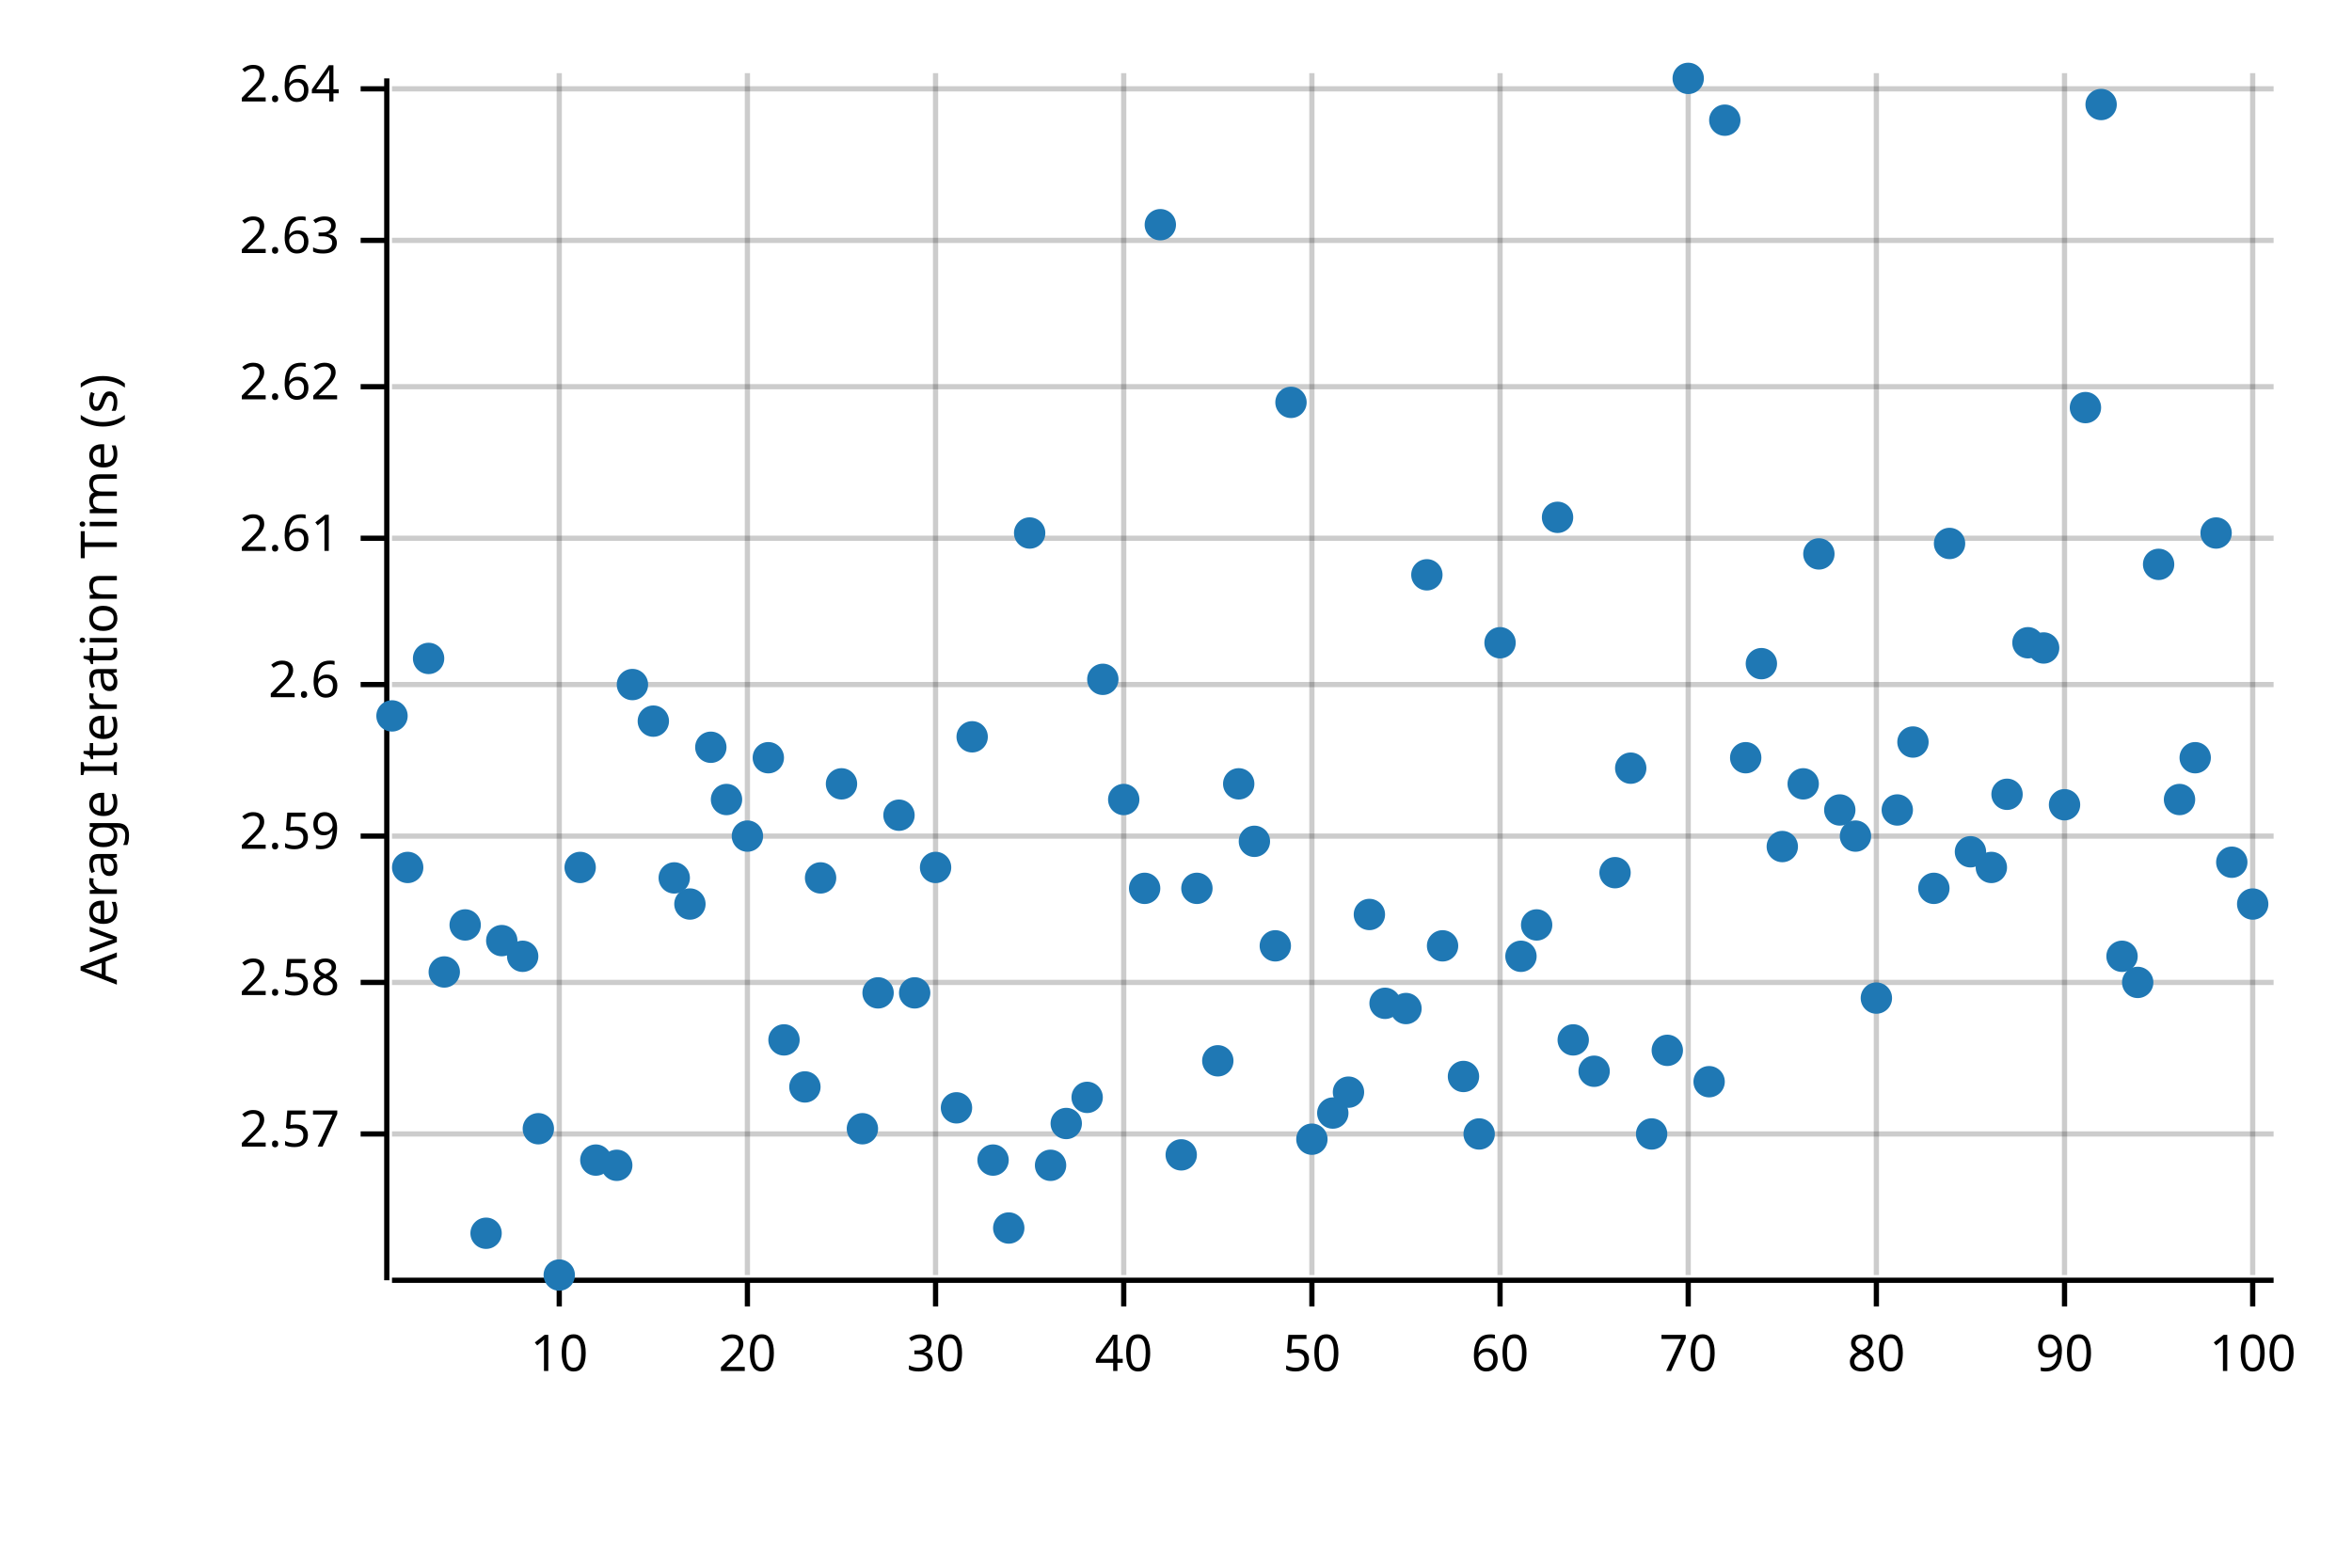
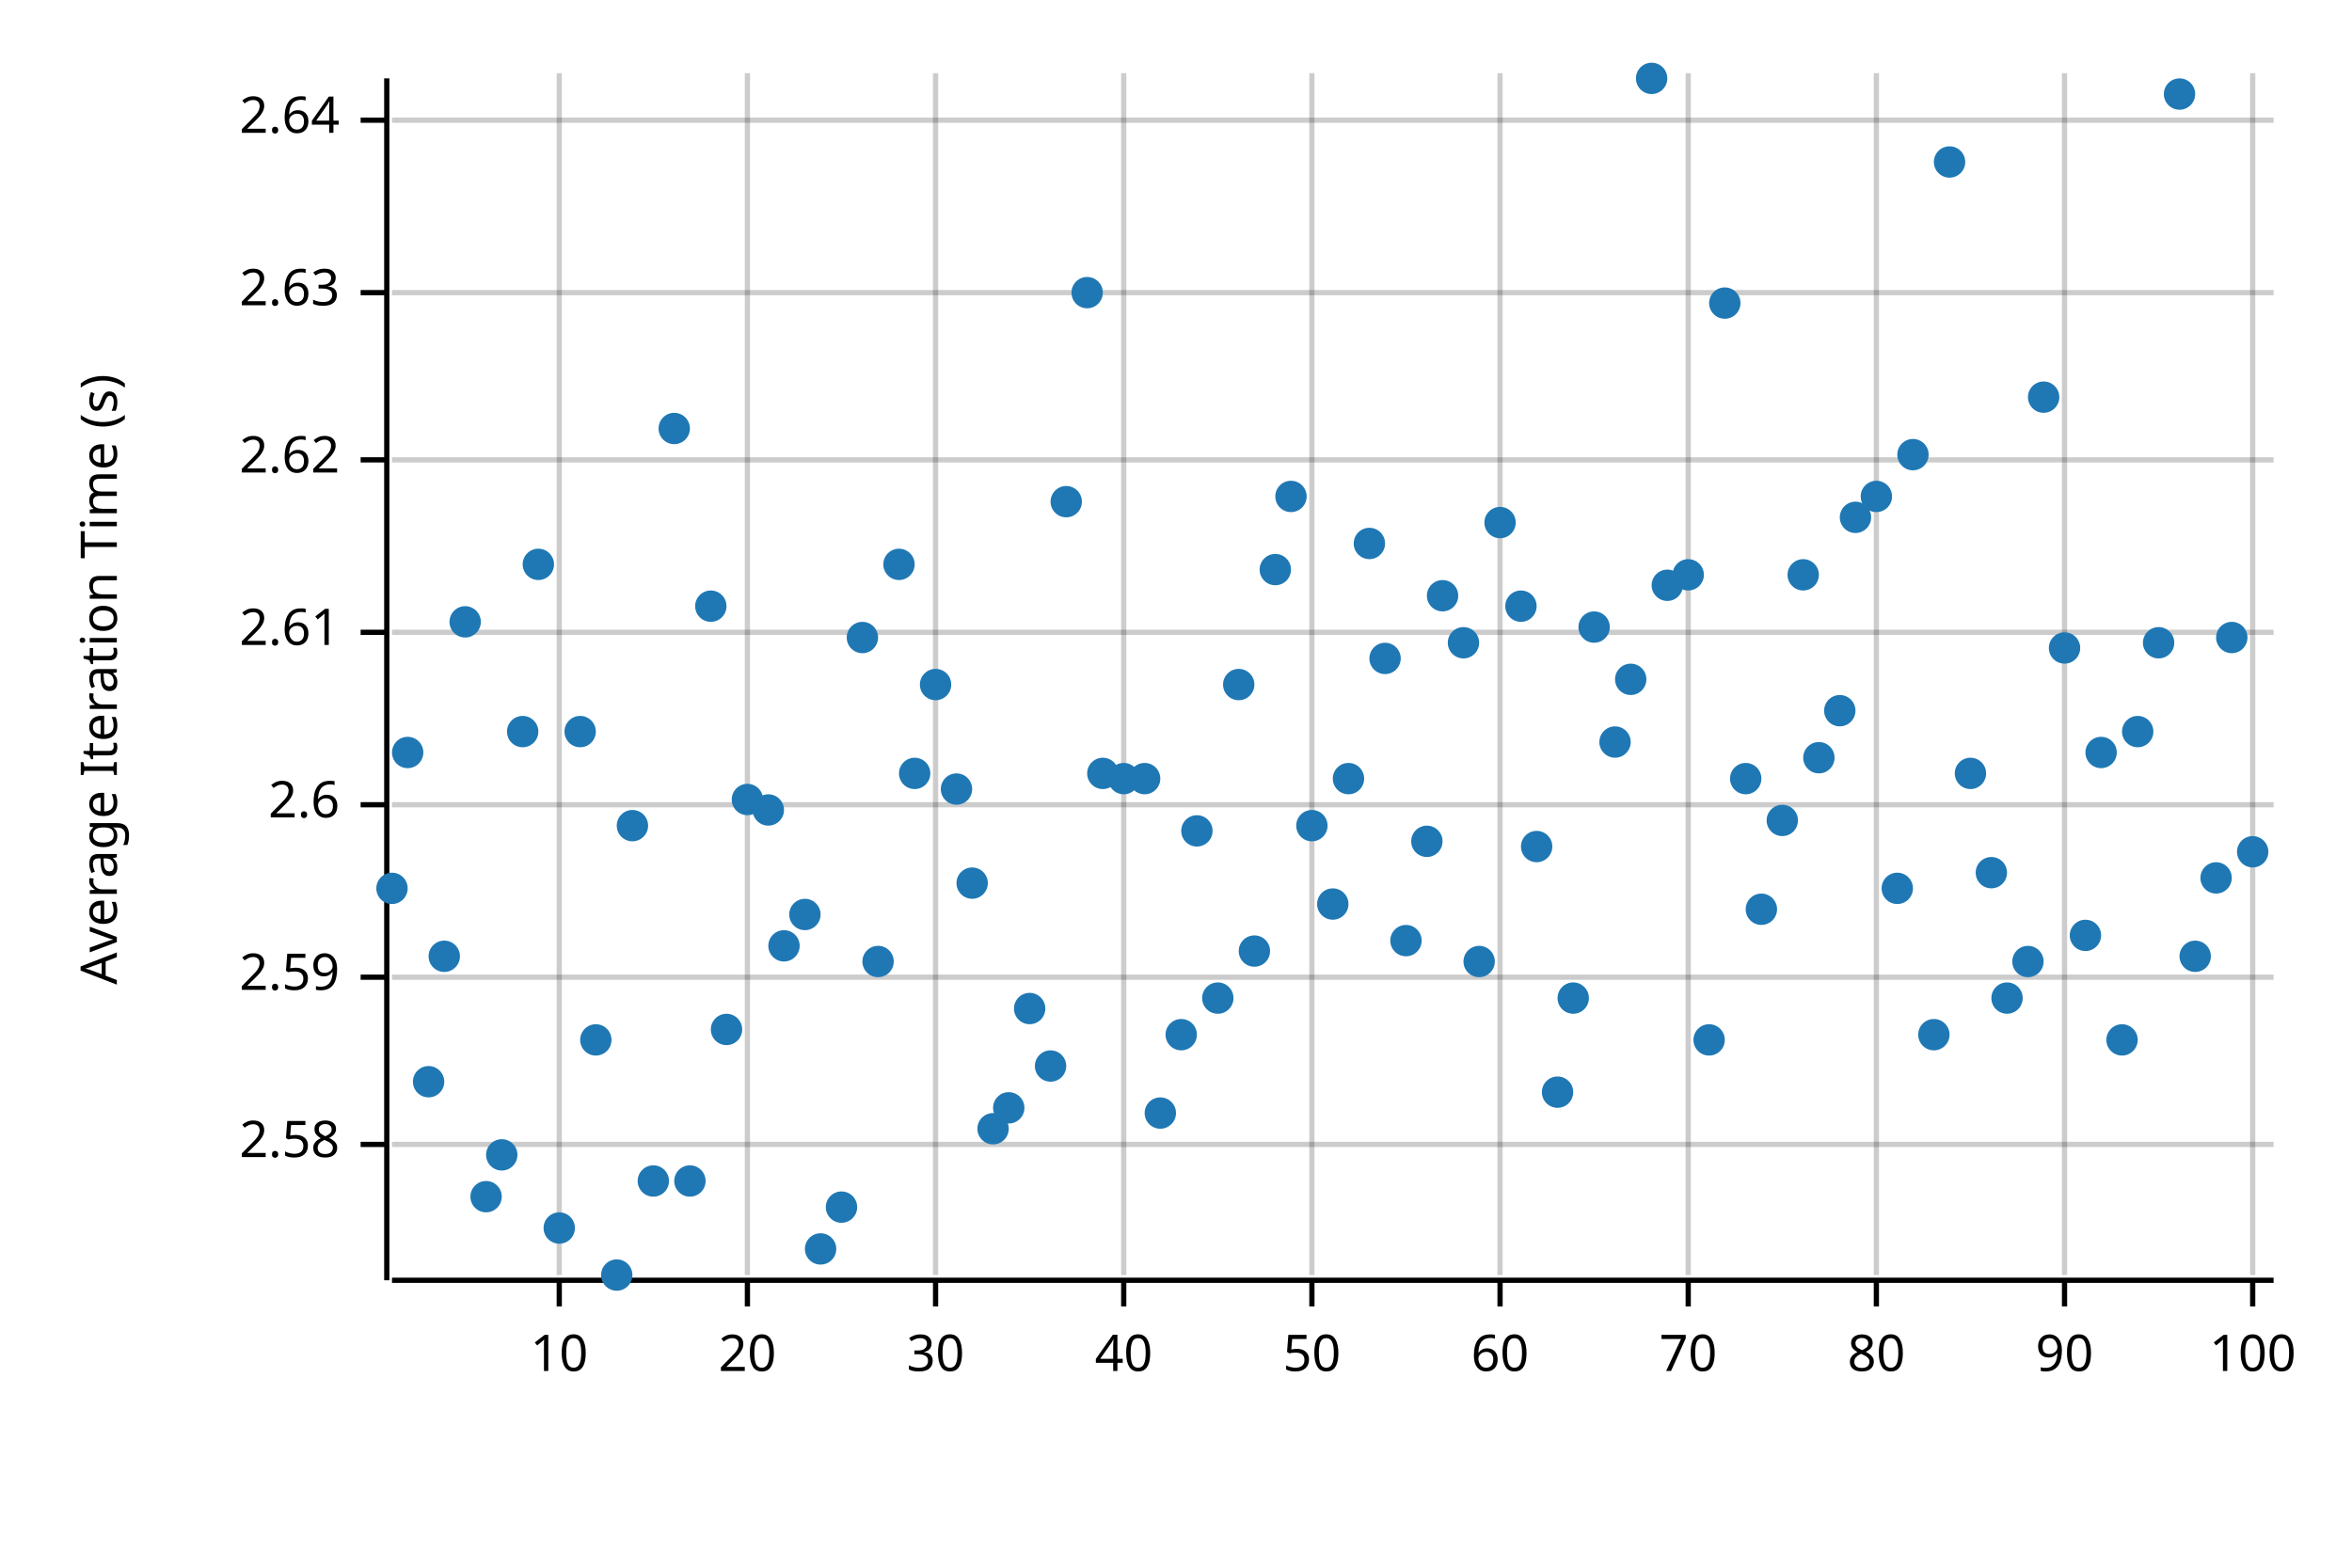
<svg xmlns="http://www.w3.org/2000/svg" width="450" height="300" viewBox="0 0 450 300">
  <text x="15" y="130" dy="0.76em" text-anchor="middle" font-family="sans-serif" font-size="9.677" opacity="1" fill="#000000" transform="rotate(270, 15, 130)">
Average Iteration Time (s)
</text>
  <line opacity="0.2" stroke="#000000" stroke-width="1" x1="107" y1="244" x2="107" y2="14" />
  <line opacity="0.2" stroke="#000000" stroke-width="1" x1="143" y1="244" x2="143" y2="14" />
  <line opacity="0.2" stroke="#000000" stroke-width="1" x1="179" y1="244" x2="179" y2="14" />
  <line opacity="0.2" stroke="#000000" stroke-width="1" x1="215" y1="244" x2="215" y2="14" />
  <line opacity="0.2" stroke="#000000" stroke-width="1" x1="251" y1="244" x2="251" y2="14" />
  <line opacity="0.2" stroke="#000000" stroke-width="1" x1="287" y1="244" x2="287" y2="14" />
  <line opacity="0.2" stroke="#000000" stroke-width="1" x1="323" y1="244" x2="323" y2="14" />
  <line opacity="0.2" stroke="#000000" stroke-width="1" x1="359" y1="244" x2="359" y2="14" />
  <line opacity="0.2" stroke="#000000" stroke-width="1" x1="395" y1="244" x2="395" y2="14" />
  <line opacity="0.2" stroke="#000000" stroke-width="1" x1="431" y1="244" x2="431" y2="14" />
-   <line opacity="0.2" stroke="#000000" stroke-width="1" x1="75" y1="217" x2="435" y2="217" />
-   <line opacity="0.2" stroke="#000000" stroke-width="1" x1="75" y1="188" x2="435" y2="188" />
-   <line opacity="0.2" stroke="#000000" stroke-width="1" x1="75" y1="160" x2="435" y2="160" />
-   <line opacity="0.2" stroke="#000000" stroke-width="1" x1="75" y1="131" x2="435" y2="131" />
-   <line opacity="0.2" stroke="#000000" stroke-width="1" x1="75" y1="103" x2="435" y2="103" />
-   <line opacity="0.2" stroke="#000000" stroke-width="1" x1="75" y1="74" x2="435" y2="74" />
-   <line opacity="0.2" stroke="#000000" stroke-width="1" x1="75" y1="46" x2="435" y2="46" />
-   <line opacity="0.2" stroke="#000000" stroke-width="1" x1="75" y1="17" x2="435" y2="17" />
+   <line opacity="0.2" stroke="#000000" stroke-width="1" x1="75" y1="219" x2="435" y2="219" />
+   <line opacity="0.2" stroke="#000000" stroke-width="1" x1="75" y1="187" x2="435" y2="187" />
+   <line opacity="0.2" stroke="#000000" stroke-width="1" x1="75" y1="154" x2="435" y2="154" />
+   <line opacity="0.2" stroke="#000000" stroke-width="1" x1="75" y1="121" x2="435" y2="121" />
+   <line opacity="0.2" stroke="#000000" stroke-width="1" x1="75" y1="88" x2="435" y2="88" />
+   <line opacity="0.2" stroke="#000000" stroke-width="1" x1="75" y1="56" x2="435" y2="56" />
+   <line opacity="0.2" stroke="#000000" stroke-width="1" x1="75" y1="23" x2="435" y2="23" />
  <polyline fill="none" opacity="1" stroke="#000000" stroke-width="1" points="74,15 74,245 " />
-   <text x="65" y="217" dy="0.5ex" text-anchor="end" font-family="sans-serif" font-size="9.677" opacity="1" fill="#000000">
- 2.57
- </text>
-   <polyline fill="none" opacity="1" stroke="#000000" stroke-width="1" points="69,217 74,217 " />
-   <text x="65" y="188" dy="0.5ex" text-anchor="end" font-family="sans-serif" font-size="9.677" opacity="1" fill="#000000">
+   <text x="65" y="219" dy="0.5ex" text-anchor="end" font-family="sans-serif" font-size="9.677" opacity="1" fill="#000000">
2.58
</text>
-   <polyline fill="none" opacity="1" stroke="#000000" stroke-width="1" points="69,188 74,188 " />
-   <text x="65" y="160" dy="0.5ex" text-anchor="end" font-family="sans-serif" font-size="9.677" opacity="1" fill="#000000">
+   <polyline fill="none" opacity="1" stroke="#000000" stroke-width="1" points="69,219 74,219 " />
+   <text x="65" y="187" dy="0.5ex" text-anchor="end" font-family="sans-serif" font-size="9.677" opacity="1" fill="#000000">
2.59
</text>
-   <polyline fill="none" opacity="1" stroke="#000000" stroke-width="1" points="69,160 74,160 " />
-   <text x="65" y="131" dy="0.5ex" text-anchor="end" font-family="sans-serif" font-size="9.677" opacity="1" fill="#000000">
+   <polyline fill="none" opacity="1" stroke="#000000" stroke-width="1" points="69,187 74,187 " />
+   <text x="65" y="154" dy="0.5ex" text-anchor="end" font-family="sans-serif" font-size="9.677" opacity="1" fill="#000000">
2.6
</text>
-   <polyline fill="none" opacity="1" stroke="#000000" stroke-width="1" points="69,131 74,131 " />
-   <text x="65" y="103" dy="0.5ex" text-anchor="end" font-family="sans-serif" font-size="9.677" opacity="1" fill="#000000">
+   <polyline fill="none" opacity="1" stroke="#000000" stroke-width="1" points="69,154 74,154 " />
+   <text x="65" y="121" dy="0.5ex" text-anchor="end" font-family="sans-serif" font-size="9.677" opacity="1" fill="#000000">
2.61
</text>
-   <polyline fill="none" opacity="1" stroke="#000000" stroke-width="1" points="69,103 74,103 " />
-   <text x="65" y="74" dy="0.5ex" text-anchor="end" font-family="sans-serif" font-size="9.677" opacity="1" fill="#000000">
+   <polyline fill="none" opacity="1" stroke="#000000" stroke-width="1" points="69,121 74,121 " />
+   <text x="65" y="88" dy="0.5ex" text-anchor="end" font-family="sans-serif" font-size="9.677" opacity="1" fill="#000000">
2.62
</text>
-   <polyline fill="none" opacity="1" stroke="#000000" stroke-width="1" points="69,74 74,74 " />
-   <text x="65" y="46" dy="0.5ex" text-anchor="end" font-family="sans-serif" font-size="9.677" opacity="1" fill="#000000">
+   <polyline fill="none" opacity="1" stroke="#000000" stroke-width="1" points="69,88 74,88 " />
+   <text x="65" y="56" dy="0.5ex" text-anchor="end" font-family="sans-serif" font-size="9.677" opacity="1" fill="#000000">
2.63
</text>
-   <polyline fill="none" opacity="1" stroke="#000000" stroke-width="1" points="69,46 74,46 " />
-   <text x="65" y="17" dy="0.5ex" text-anchor="end" font-family="sans-serif" font-size="9.677" opacity="1" fill="#000000">
+   <polyline fill="none" opacity="1" stroke="#000000" stroke-width="1" points="69,56 74,56 " />
+   <text x="65" y="23" dy="0.5ex" text-anchor="end" font-family="sans-serif" font-size="9.677" opacity="1" fill="#000000">
2.64
</text>
-   <polyline fill="none" opacity="1" stroke="#000000" stroke-width="1" points="69,17 74,17 " />
+   <polyline fill="none" opacity="1" stroke="#000000" stroke-width="1" points="69,23 74,23 " />
  <polyline fill="none" opacity="1" stroke="#000000" stroke-width="1" points="75,245 435,245 " />
  <text x="107" y="255" dy="0.76em" text-anchor="middle" font-family="sans-serif" font-size="9.677" opacity="1" fill="#000000">
10
</text>
  <polyline fill="none" opacity="1" stroke="#000000" stroke-width="1" points="107,245 107,250 " />
  <text x="143" y="255" dy="0.76em" text-anchor="middle" font-family="sans-serif" font-size="9.677" opacity="1" fill="#000000">
20
</text>
  <polyline fill="none" opacity="1" stroke="#000000" stroke-width="1" points="143,245 143,250 " />
  <text x="179" y="255" dy="0.76em" text-anchor="middle" font-family="sans-serif" font-size="9.677" opacity="1" fill="#000000">
30
</text>
  <polyline fill="none" opacity="1" stroke="#000000" stroke-width="1" points="179,245 179,250 " />
  <text x="215" y="255" dy="0.76em" text-anchor="middle" font-family="sans-serif" font-size="9.677" opacity="1" fill="#000000">
40
</text>
  <polyline fill="none" opacity="1" stroke="#000000" stroke-width="1" points="215,245 215,250 " />
  <text x="251" y="255" dy="0.76em" text-anchor="middle" font-family="sans-serif" font-size="9.677" opacity="1" fill="#000000">
50
</text>
  <polyline fill="none" opacity="1" stroke="#000000" stroke-width="1" points="251,245 251,250 " />
  <text x="287" y="255" dy="0.76em" text-anchor="middle" font-family="sans-serif" font-size="9.677" opacity="1" fill="#000000">
60
</text>
  <polyline fill="none" opacity="1" stroke="#000000" stroke-width="1" points="287,245 287,250 " />
  <text x="323" y="255" dy="0.76em" text-anchor="middle" font-family="sans-serif" font-size="9.677" opacity="1" fill="#000000">
70
</text>
  <polyline fill="none" opacity="1" stroke="#000000" stroke-width="1" points="323,245 323,250 " />
  <text x="359" y="255" dy="0.76em" text-anchor="middle" font-family="sans-serif" font-size="9.677" opacity="1" fill="#000000">
80
</text>
  <polyline fill="none" opacity="1" stroke="#000000" stroke-width="1" points="359,245 359,250 " />
  <text x="395" y="255" dy="0.76em" text-anchor="middle" font-family="sans-serif" font-size="9.677" opacity="1" fill="#000000">
90
</text>
  <polyline fill="none" opacity="1" stroke="#000000" stroke-width="1" points="395,245 395,250 " />
  <text x="431" y="255" dy="0.76em" text-anchor="middle" font-family="sans-serif" font-size="9.677" opacity="1" fill="#000000">
100
</text>
  <polyline fill="none" opacity="1" stroke="#000000" stroke-width="1" points="431,245 431,250 " />
-   <circle cx="75" cy="137" r="3" opacity="1" fill="#1F78B4" stroke="none" stroke-width="1" />
-   <circle cx="78" cy="166" r="3" opacity="1" fill="#1F78B4" stroke="none" stroke-width="1" />
-   <circle cx="82" cy="126" r="3" opacity="1" fill="#1F78B4" stroke="none" stroke-width="1" />
-   <circle cx="85" cy="186" r="3" opacity="1" fill="#1F78B4" stroke="none" stroke-width="1" />
-   <circle cx="89" cy="177" r="3" opacity="1" fill="#1F78B4" stroke="none" stroke-width="1" />
-   <circle cx="93" cy="236" r="3" opacity="1" fill="#1F78B4" stroke="none" stroke-width="1" />
-   <circle cx="96" cy="180" r="3" opacity="1" fill="#1F78B4" stroke="none" stroke-width="1" />
-   <circle cx="100" cy="183" r="3" opacity="1" fill="#1F78B4" stroke="none" stroke-width="1" />
-   <circle cx="103" cy="216" r="3" opacity="1" fill="#1F78B4" stroke="none" stroke-width="1" />
-   <circle cx="107" cy="244" r="3" opacity="1" fill="#1F78B4" stroke="none" stroke-width="1" />
-   <circle cx="111" cy="166" r="3" opacity="1" fill="#1F78B4" stroke="none" stroke-width="1" />
-   <circle cx="114" cy="222" r="3" opacity="1" fill="#1F78B4" stroke="none" stroke-width="1" />
-   <circle cx="118" cy="223" r="3" opacity="1" fill="#1F78B4" stroke="none" stroke-width="1" />
-   <circle cx="121" cy="131" r="3" opacity="1" fill="#1F78B4" stroke="none" stroke-width="1" />
-   <circle cx="125" cy="138" r="3" opacity="1" fill="#1F78B4" stroke="none" stroke-width="1" />
-   <circle cx="129" cy="168" r="3" opacity="1" fill="#1F78B4" stroke="none" stroke-width="1" />
-   <circle cx="132" cy="173" r="3" opacity="1" fill="#1F78B4" stroke="none" stroke-width="1" />
-   <circle cx="136" cy="143" r="3" opacity="1" fill="#1F78B4" stroke="none" stroke-width="1" />
-   <circle cx="139" cy="153" r="3" opacity="1" fill="#1F78B4" stroke="none" stroke-width="1" />
-   <circle cx="143" cy="160" r="3" opacity="1" fill="#1F78B4" stroke="none" stroke-width="1" />
-   <circle cx="147" cy="145" r="3" opacity="1" fill="#1F78B4" stroke="none" stroke-width="1" />
-   <circle cx="150" cy="199" r="3" opacity="1" fill="#1F78B4" stroke="none" stroke-width="1" />
-   <circle cx="154" cy="208" r="3" opacity="1" fill="#1F78B4" stroke="none" stroke-width="1" />
-   <circle cx="157" cy="168" r="3" opacity="1" fill="#1F78B4" stroke="none" stroke-width="1" />
-   <circle cx="161" cy="150" r="3" opacity="1" fill="#1F78B4" stroke="none" stroke-width="1" />
-   <circle cx="165" cy="216" r="3" opacity="1" fill="#1F78B4" stroke="none" stroke-width="1" />
-   <circle cx="168" cy="190" r="3" opacity="1" fill="#1F78B4" stroke="none" stroke-width="1" />
-   <circle cx="172" cy="156" r="3" opacity="1" fill="#1F78B4" stroke="none" stroke-width="1" />
-   <circle cx="175" cy="190" r="3" opacity="1" fill="#1F78B4" stroke="none" stroke-width="1" />
-   <circle cx="179" cy="166" r="3" opacity="1" fill="#1F78B4" stroke="none" stroke-width="1" />
-   <circle cx="183" cy="212" r="3" opacity="1" fill="#1F78B4" stroke="none" stroke-width="1" />
-   <circle cx="186" cy="141" r="3" opacity="1" fill="#1F78B4" stroke="none" stroke-width="1" />
-   <circle cx="190" cy="222" r="3" opacity="1" fill="#1F78B4" stroke="none" stroke-width="1" />
-   <circle cx="193" cy="235" r="3" opacity="1" fill="#1F78B4" stroke="none" stroke-width="1" />
-   <circle cx="197" cy="102" r="3" opacity="1" fill="#1F78B4" stroke="none" stroke-width="1" />
-   <circle cx="201" cy="223" r="3" opacity="1" fill="#1F78B4" stroke="none" stroke-width="1" />
-   <circle cx="204" cy="215" r="3" opacity="1" fill="#1F78B4" stroke="none" stroke-width="1" />
-   <circle cx="208" cy="210" r="3" opacity="1" fill="#1F78B4" stroke="none" stroke-width="1" />
-   <circle cx="211" cy="130" r="3" opacity="1" fill="#1F78B4" stroke="none" stroke-width="1" />
-   <circle cx="215" cy="153" r="3" opacity="1" fill="#1F78B4" stroke="none" stroke-width="1" />
-   <circle cx="219" cy="170" r="3" opacity="1" fill="#1F78B4" stroke="none" stroke-width="1" />
-   <circle cx="222" cy="43" r="3" opacity="1" fill="#1F78B4" stroke="none" stroke-width="1" />
-   <circle cx="226" cy="221" r="3" opacity="1" fill="#1F78B4" stroke="none" stroke-width="1" />
-   <circle cx="229" cy="170" r="3" opacity="1" fill="#1F78B4" stroke="none" stroke-width="1" />
-   <circle cx="233" cy="203" r="3" opacity="1" fill="#1F78B4" stroke="none" stroke-width="1" />
-   <circle cx="237" cy="150" r="3" opacity="1" fill="#1F78B4" stroke="none" stroke-width="1" />
-   <circle cx="240" cy="161" r="3" opacity="1" fill="#1F78B4" stroke="none" stroke-width="1" />
-   <circle cx="244" cy="181" r="3" opacity="1" fill="#1F78B4" stroke="none" stroke-width="1" />
-   <circle cx="247" cy="77" r="3" opacity="1" fill="#1F78B4" stroke="none" stroke-width="1" />
-   <circle cx="251" cy="218" r="3" opacity="1" fill="#1F78B4" stroke="none" stroke-width="1" />
-   <circle cx="255" cy="213" r="3" opacity="1" fill="#1F78B4" stroke="none" stroke-width="1" />
-   <circle cx="258" cy="209" r="3" opacity="1" fill="#1F78B4" stroke="none" stroke-width="1" />
-   <circle cx="262" cy="175" r="3" opacity="1" fill="#1F78B4" stroke="none" stroke-width="1" />
-   <circle cx="265" cy="192" r="3" opacity="1" fill="#1F78B4" stroke="none" stroke-width="1" />
-   <circle cx="269" cy="193" r="3" opacity="1" fill="#1F78B4" stroke="none" stroke-width="1" />
-   <circle cx="273" cy="110" r="3" opacity="1" fill="#1F78B4" stroke="none" stroke-width="1" />
-   <circle cx="276" cy="181" r="3" opacity="1" fill="#1F78B4" stroke="none" stroke-width="1" />
-   <circle cx="280" cy="206" r="3" opacity="1" fill="#1F78B4" stroke="none" stroke-width="1" />
-   <circle cx="283" cy="217" r="3" opacity="1" fill="#1F78B4" stroke="none" stroke-width="1" />
-   <circle cx="287" cy="123" r="3" opacity="1" fill="#1F78B4" stroke="none" stroke-width="1" />
-   <circle cx="291" cy="183" r="3" opacity="1" fill="#1F78B4" stroke="none" stroke-width="1" />
-   <circle cx="294" cy="177" r="3" opacity="1" fill="#1F78B4" stroke="none" stroke-width="1" />
-   <circle cx="298" cy="99" r="3" opacity="1" fill="#1F78B4" stroke="none" stroke-width="1" />
-   <circle cx="301" cy="199" r="3" opacity="1" fill="#1F78B4" stroke="none" stroke-width="1" />
-   <circle cx="305" cy="205" r="3" opacity="1" fill="#1F78B4" stroke="none" stroke-width="1" />
-   <circle cx="309" cy="167" r="3" opacity="1" fill="#1F78B4" stroke="none" stroke-width="1" />
-   <circle cx="312" cy="147" r="3" opacity="1" fill="#1F78B4" stroke="none" stroke-width="1" />
-   <circle cx="316" cy="217" r="3" opacity="1" fill="#1F78B4" stroke="none" stroke-width="1" />
-   <circle cx="319" cy="201" r="3" opacity="1" fill="#1F78B4" stroke="none" stroke-width="1" />
-   <circle cx="323" cy="15" r="3" opacity="1" fill="#1F78B4" stroke="none" stroke-width="1" />
-   <circle cx="327" cy="207" r="3" opacity="1" fill="#1F78B4" stroke="none" stroke-width="1" />
-   <circle cx="330" cy="23" r="3" opacity="1" fill="#1F78B4" stroke="none" stroke-width="1" />
-   <circle cx="334" cy="145" r="3" opacity="1" fill="#1F78B4" stroke="none" stroke-width="1" />
-   <circle cx="337" cy="127" r="3" opacity="1" fill="#1F78B4" stroke="none" stroke-width="1" />
-   <circle cx="341" cy="162" r="3" opacity="1" fill="#1F78B4" stroke="none" stroke-width="1" />
-   <circle cx="345" cy="150" r="3" opacity="1" fill="#1F78B4" stroke="none" stroke-width="1" />
-   <circle cx="348" cy="106" r="3" opacity="1" fill="#1F78B4" stroke="none" stroke-width="1" />
-   <circle cx="352" cy="155" r="3" opacity="1" fill="#1F78B4" stroke="none" stroke-width="1" />
-   <circle cx="355" cy="160" r="3" opacity="1" fill="#1F78B4" stroke="none" stroke-width="1" />
-   <circle cx="359" cy="191" r="3" opacity="1" fill="#1F78B4" stroke="none" stroke-width="1" />
-   <circle cx="363" cy="155" r="3" opacity="1" fill="#1F78B4" stroke="none" stroke-width="1" />
-   <circle cx="366" cy="142" r="3" opacity="1" fill="#1F78B4" stroke="none" stroke-width="1" />
-   <circle cx="370" cy="170" r="3" opacity="1" fill="#1F78B4" stroke="none" stroke-width="1" />
-   <circle cx="373" cy="104" r="3" opacity="1" fill="#1F78B4" stroke="none" stroke-width="1" />
-   <circle cx="377" cy="163" r="3" opacity="1" fill="#1F78B4" stroke="none" stroke-width="1" />
-   <circle cx="381" cy="166" r="3" opacity="1" fill="#1F78B4" stroke="none" stroke-width="1" />
-   <circle cx="384" cy="152" r="3" opacity="1" fill="#1F78B4" stroke="none" stroke-width="1" />
-   <circle cx="388" cy="123" r="3" opacity="1" fill="#1F78B4" stroke="none" stroke-width="1" />
-   <circle cx="391" cy="124" r="3" opacity="1" fill="#1F78B4" stroke="none" stroke-width="1" />
-   <circle cx="395" cy="154" r="3" opacity="1" fill="#1F78B4" stroke="none" stroke-width="1" />
-   <circle cx="399" cy="78" r="3" opacity="1" fill="#1F78B4" stroke="none" stroke-width="1" />
-   <circle cx="402" cy="20" r="3" opacity="1" fill="#1F78B4" stroke="none" stroke-width="1" />
-   <circle cx="406" cy="183" r="3" opacity="1" fill="#1F78B4" stroke="none" stroke-width="1" />
-   <circle cx="409" cy="188" r="3" opacity="1" fill="#1F78B4" stroke="none" stroke-width="1" />
-   <circle cx="413" cy="108" r="3" opacity="1" fill="#1F78B4" stroke="none" stroke-width="1" />
-   <circle cx="417" cy="153" r="3" opacity="1" fill="#1F78B4" stroke="none" stroke-width="1" />
-   <circle cx="420" cy="145" r="3" opacity="1" fill="#1F78B4" stroke="none" stroke-width="1" />
-   <circle cx="424" cy="102" r="3" opacity="1" fill="#1F78B4" stroke="none" stroke-width="1" />
-   <circle cx="427" cy="165" r="3" opacity="1" fill="#1F78B4" stroke="none" stroke-width="1" />
-   <circle cx="431" cy="173" r="3" opacity="1" fill="#1F78B4" stroke="none" stroke-width="1" />
+   <circle cx="75" cy="170" r="3" opacity="1" fill="#1F78B4" stroke="none" stroke-width="1" />
+   <circle cx="78" cy="144" r="3" opacity="1" fill="#1F78B4" stroke="none" stroke-width="1" />
+   <circle cx="82" cy="207" r="3" opacity="1" fill="#1F78B4" stroke="none" stroke-width="1" />
+   <circle cx="85" cy="183" r="3" opacity="1" fill="#1F78B4" stroke="none" stroke-width="1" />
+   <circle cx="89" cy="119" r="3" opacity="1" fill="#1F78B4" stroke="none" stroke-width="1" />
+   <circle cx="93" cy="229" r="3" opacity="1" fill="#1F78B4" stroke="none" stroke-width="1" />
+   <circle cx="96" cy="221" r="3" opacity="1" fill="#1F78B4" stroke="none" stroke-width="1" />
+   <circle cx="100" cy="140" r="3" opacity="1" fill="#1F78B4" stroke="none" stroke-width="1" />
+   <circle cx="103" cy="108" r="3" opacity="1" fill="#1F78B4" stroke="none" stroke-width="1" />
+   <circle cx="107" cy="235" r="3" opacity="1" fill="#1F78B4" stroke="none" stroke-width="1" />
+   <circle cx="111" cy="140" r="3" opacity="1" fill="#1F78B4" stroke="none" stroke-width="1" />
+   <circle cx="114" cy="199" r="3" opacity="1" fill="#1F78B4" stroke="none" stroke-width="1" />
+   <circle cx="118" cy="244" r="3" opacity="1" fill="#1F78B4" stroke="none" stroke-width="1" />
+   <circle cx="121" cy="158" r="3" opacity="1" fill="#1F78B4" stroke="none" stroke-width="1" />
+   <circle cx="125" cy="226" r="3" opacity="1" fill="#1F78B4" stroke="none" stroke-width="1" />
+   <circle cx="129" cy="82" r="3" opacity="1" fill="#1F78B4" stroke="none" stroke-width="1" />
+   <circle cx="132" cy="226" r="3" opacity="1" fill="#1F78B4" stroke="none" stroke-width="1" />
+   <circle cx="136" cy="116" r="3" opacity="1" fill="#1F78B4" stroke="none" stroke-width="1" />
+   <circle cx="139" cy="197" r="3" opacity="1" fill="#1F78B4" stroke="none" stroke-width="1" />
+   <circle cx="143" cy="153" r="3" opacity="1" fill="#1F78B4" stroke="none" stroke-width="1" />
+   <circle cx="147" cy="155" r="3" opacity="1" fill="#1F78B4" stroke="none" stroke-width="1" />
+   <circle cx="150" cy="181" r="3" opacity="1" fill="#1F78B4" stroke="none" stroke-width="1" />
+   <circle cx="154" cy="175" r="3" opacity="1" fill="#1F78B4" stroke="none" stroke-width="1" />
+   <circle cx="157" cy="239" r="3" opacity="1" fill="#1F78B4" stroke="none" stroke-width="1" />
+   <circle cx="161" cy="231" r="3" opacity="1" fill="#1F78B4" stroke="none" stroke-width="1" />
+   <circle cx="165" cy="122" r="3" opacity="1" fill="#1F78B4" stroke="none" stroke-width="1" />
+   <circle cx="168" cy="184" r="3" opacity="1" fill="#1F78B4" stroke="none" stroke-width="1" />
+   <circle cx="172" cy="108" r="3" opacity="1" fill="#1F78B4" stroke="none" stroke-width="1" />
+   <circle cx="175" cy="148" r="3" opacity="1" fill="#1F78B4" stroke="none" stroke-width="1" />
+   <circle cx="179" cy="131" r="3" opacity="1" fill="#1F78B4" stroke="none" stroke-width="1" />
+   <circle cx="183" cy="151" r="3" opacity="1" fill="#1F78B4" stroke="none" stroke-width="1" />
+   <circle cx="186" cy="169" r="3" opacity="1" fill="#1F78B4" stroke="none" stroke-width="1" />
+   <circle cx="190" cy="216" r="3" opacity="1" fill="#1F78B4" stroke="none" stroke-width="1" />
+   <circle cx="193" cy="212" r="3" opacity="1" fill="#1F78B4" stroke="none" stroke-width="1" />
+   <circle cx="197" cy="193" r="3" opacity="1" fill="#1F78B4" stroke="none" stroke-width="1" />
+   <circle cx="201" cy="204" r="3" opacity="1" fill="#1F78B4" stroke="none" stroke-width="1" />
+   <circle cx="204" cy="96" r="3" opacity="1" fill="#1F78B4" stroke="none" stroke-width="1" />
+   <circle cx="208" cy="56" r="3" opacity="1" fill="#1F78B4" stroke="none" stroke-width="1" />
+   <circle cx="211" cy="148" r="3" opacity="1" fill="#1F78B4" stroke="none" stroke-width="1" />
+   <circle cx="215" cy="149" r="3" opacity="1" fill="#1F78B4" stroke="none" stroke-width="1" />
+   <circle cx="219" cy="149" r="3" opacity="1" fill="#1F78B4" stroke="none" stroke-width="1" />
+   <circle cx="222" cy="213" r="3" opacity="1" fill="#1F78B4" stroke="none" stroke-width="1" />
+   <circle cx="226" cy="198" r="3" opacity="1" fill="#1F78B4" stroke="none" stroke-width="1" />
+   <circle cx="229" cy="159" r="3" opacity="1" fill="#1F78B4" stroke="none" stroke-width="1" />
+   <circle cx="233" cy="191" r="3" opacity="1" fill="#1F78B4" stroke="none" stroke-width="1" />
+   <circle cx="237" cy="131" r="3" opacity="1" fill="#1F78B4" stroke="none" stroke-width="1" />
+   <circle cx="240" cy="182" r="3" opacity="1" fill="#1F78B4" stroke="none" stroke-width="1" />
+   <circle cx="244" cy="109" r="3" opacity="1" fill="#1F78B4" stroke="none" stroke-width="1" />
+   <circle cx="247" cy="95" r="3" opacity="1" fill="#1F78B4" stroke="none" stroke-width="1" />
+   <circle cx="251" cy="158" r="3" opacity="1" fill="#1F78B4" stroke="none" stroke-width="1" />
+   <circle cx="255" cy="173" r="3" opacity="1" fill="#1F78B4" stroke="none" stroke-width="1" />
+   <circle cx="258" cy="149" r="3" opacity="1" fill="#1F78B4" stroke="none" stroke-width="1" />
+   <circle cx="262" cy="104" r="3" opacity="1" fill="#1F78B4" stroke="none" stroke-width="1" />
+   <circle cx="265" cy="126" r="3" opacity="1" fill="#1F78B4" stroke="none" stroke-width="1" />
+   <circle cx="269" cy="180" r="3" opacity="1" fill="#1F78B4" stroke="none" stroke-width="1" />
+   <circle cx="273" cy="161" r="3" opacity="1" fill="#1F78B4" stroke="none" stroke-width="1" />
+   <circle cx="276" cy="114" r="3" opacity="1" fill="#1F78B4" stroke="none" stroke-width="1" />
+   <circle cx="280" cy="123" r="3" opacity="1" fill="#1F78B4" stroke="none" stroke-width="1" />
+   <circle cx="283" cy="184" r="3" opacity="1" fill="#1F78B4" stroke="none" stroke-width="1" />
+   <circle cx="287" cy="100" r="3" opacity="1" fill="#1F78B4" stroke="none" stroke-width="1" />
+   <circle cx="291" cy="116" r="3" opacity="1" fill="#1F78B4" stroke="none" stroke-width="1" />
+   <circle cx="294" cy="162" r="3" opacity="1" fill="#1F78B4" stroke="none" stroke-width="1" />
+   <circle cx="298" cy="209" r="3" opacity="1" fill="#1F78B4" stroke="none" stroke-width="1" />
+   <circle cx="301" cy="191" r="3" opacity="1" fill="#1F78B4" stroke="none" stroke-width="1" />
+   <circle cx="305" cy="120" r="3" opacity="1" fill="#1F78B4" stroke="none" stroke-width="1" />
+   <circle cx="309" cy="142" r="3" opacity="1" fill="#1F78B4" stroke="none" stroke-width="1" />
+   <circle cx="312" cy="130" r="3" opacity="1" fill="#1F78B4" stroke="none" stroke-width="1" />
+   <circle cx="316" cy="15" r="3" opacity="1" fill="#1F78B4" stroke="none" stroke-width="1" />
+   <circle cx="319" cy="112" r="3" opacity="1" fill="#1F78B4" stroke="none" stroke-width="1" />
+   <circle cx="323" cy="110" r="3" opacity="1" fill="#1F78B4" stroke="none" stroke-width="1" />
+   <circle cx="327" cy="199" r="3" opacity="1" fill="#1F78B4" stroke="none" stroke-width="1" />
+   <circle cx="330" cy="58" r="3" opacity="1" fill="#1F78B4" stroke="none" stroke-width="1" />
+   <circle cx="334" cy="149" r="3" opacity="1" fill="#1F78B4" stroke="none" stroke-width="1" />
+   <circle cx="337" cy="174" r="3" opacity="1" fill="#1F78B4" stroke="none" stroke-width="1" />
+   <circle cx="341" cy="157" r="3" opacity="1" fill="#1F78B4" stroke="none" stroke-width="1" />
+   <circle cx="345" cy="110" r="3" opacity="1" fill="#1F78B4" stroke="none" stroke-width="1" />
+   <circle cx="348" cy="145" r="3" opacity="1" fill="#1F78B4" stroke="none" stroke-width="1" />
+   <circle cx="352" cy="136" r="3" opacity="1" fill="#1F78B4" stroke="none" stroke-width="1" />
+   <circle cx="355" cy="99" r="3" opacity="1" fill="#1F78B4" stroke="none" stroke-width="1" />
+   <circle cx="359" cy="95" r="3" opacity="1" fill="#1F78B4" stroke="none" stroke-width="1" />
+   <circle cx="363" cy="170" r="3" opacity="1" fill="#1F78B4" stroke="none" stroke-width="1" />
+   <circle cx="366" cy="87" r="3" opacity="1" fill="#1F78B4" stroke="none" stroke-width="1" />
+   <circle cx="370" cy="198" r="3" opacity="1" fill="#1F78B4" stroke="none" stroke-width="1" />
+   <circle cx="373" cy="31" r="3" opacity="1" fill="#1F78B4" stroke="none" stroke-width="1" />
+   <circle cx="377" cy="148" r="3" opacity="1" fill="#1F78B4" stroke="none" stroke-width="1" />
+   <circle cx="381" cy="167" r="3" opacity="1" fill="#1F78B4" stroke="none" stroke-width="1" />
+   <circle cx="384" cy="191" r="3" opacity="1" fill="#1F78B4" stroke="none" stroke-width="1" />
+   <circle cx="388" cy="184" r="3" opacity="1" fill="#1F78B4" stroke="none" stroke-width="1" />
+   <circle cx="391" cy="76" r="3" opacity="1" fill="#1F78B4" stroke="none" stroke-width="1" />
+   <circle cx="395" cy="124" r="3" opacity="1" fill="#1F78B4" stroke="none" stroke-width="1" />
+   <circle cx="399" cy="179" r="3" opacity="1" fill="#1F78B4" stroke="none" stroke-width="1" />
+   <circle cx="402" cy="144" r="3" opacity="1" fill="#1F78B4" stroke="none" stroke-width="1" />
+   <circle cx="406" cy="199" r="3" opacity="1" fill="#1F78B4" stroke="none" stroke-width="1" />
+   <circle cx="409" cy="140" r="3" opacity="1" fill="#1F78B4" stroke="none" stroke-width="1" />
+   <circle cx="413" cy="123" r="3" opacity="1" fill="#1F78B4" stroke="none" stroke-width="1" />
+   <circle cx="417" cy="18" r="3" opacity="1" fill="#1F78B4" stroke="none" stroke-width="1" />
+   <circle cx="420" cy="183" r="3" opacity="1" fill="#1F78B4" stroke="none" stroke-width="1" />
+   <circle cx="424" cy="168" r="3" opacity="1" fill="#1F78B4" stroke="none" stroke-width="1" />
+   <circle cx="427" cy="122" r="3" opacity="1" fill="#1F78B4" stroke="none" stroke-width="1" />
+   <circle cx="431" cy="163" r="3" opacity="1" fill="#1F78B4" stroke="none" stroke-width="1" />
</svg>
